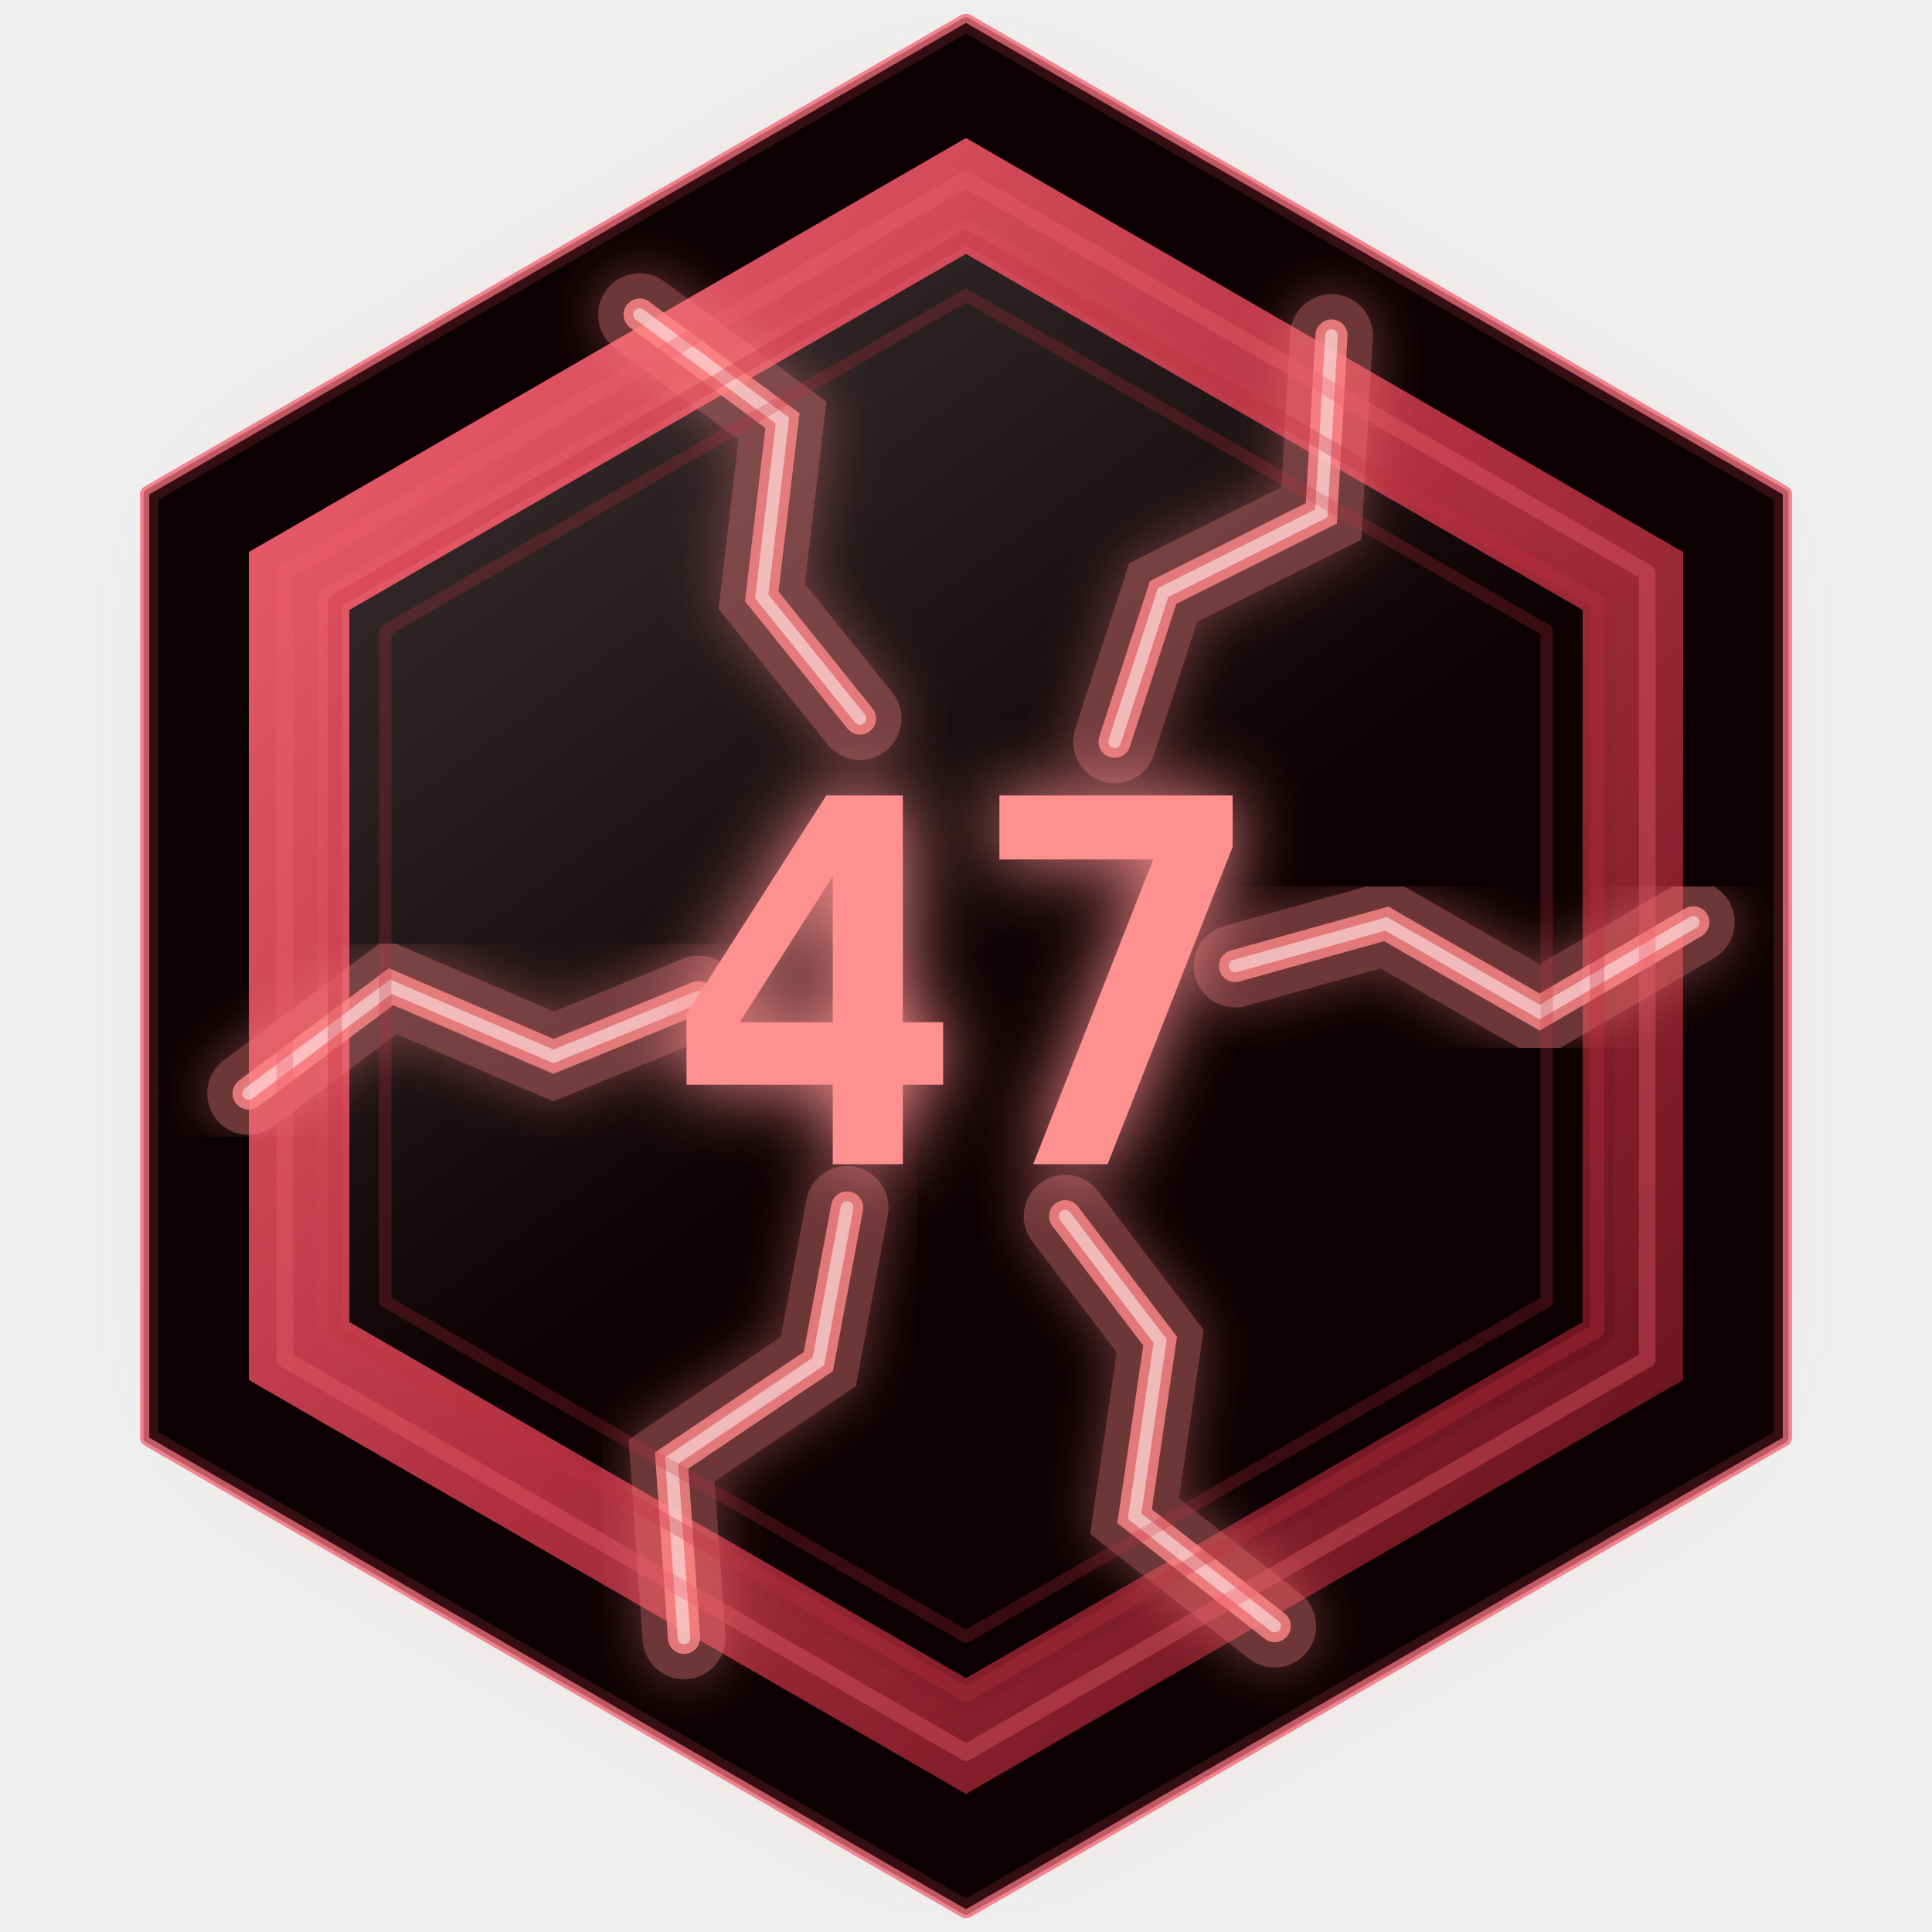
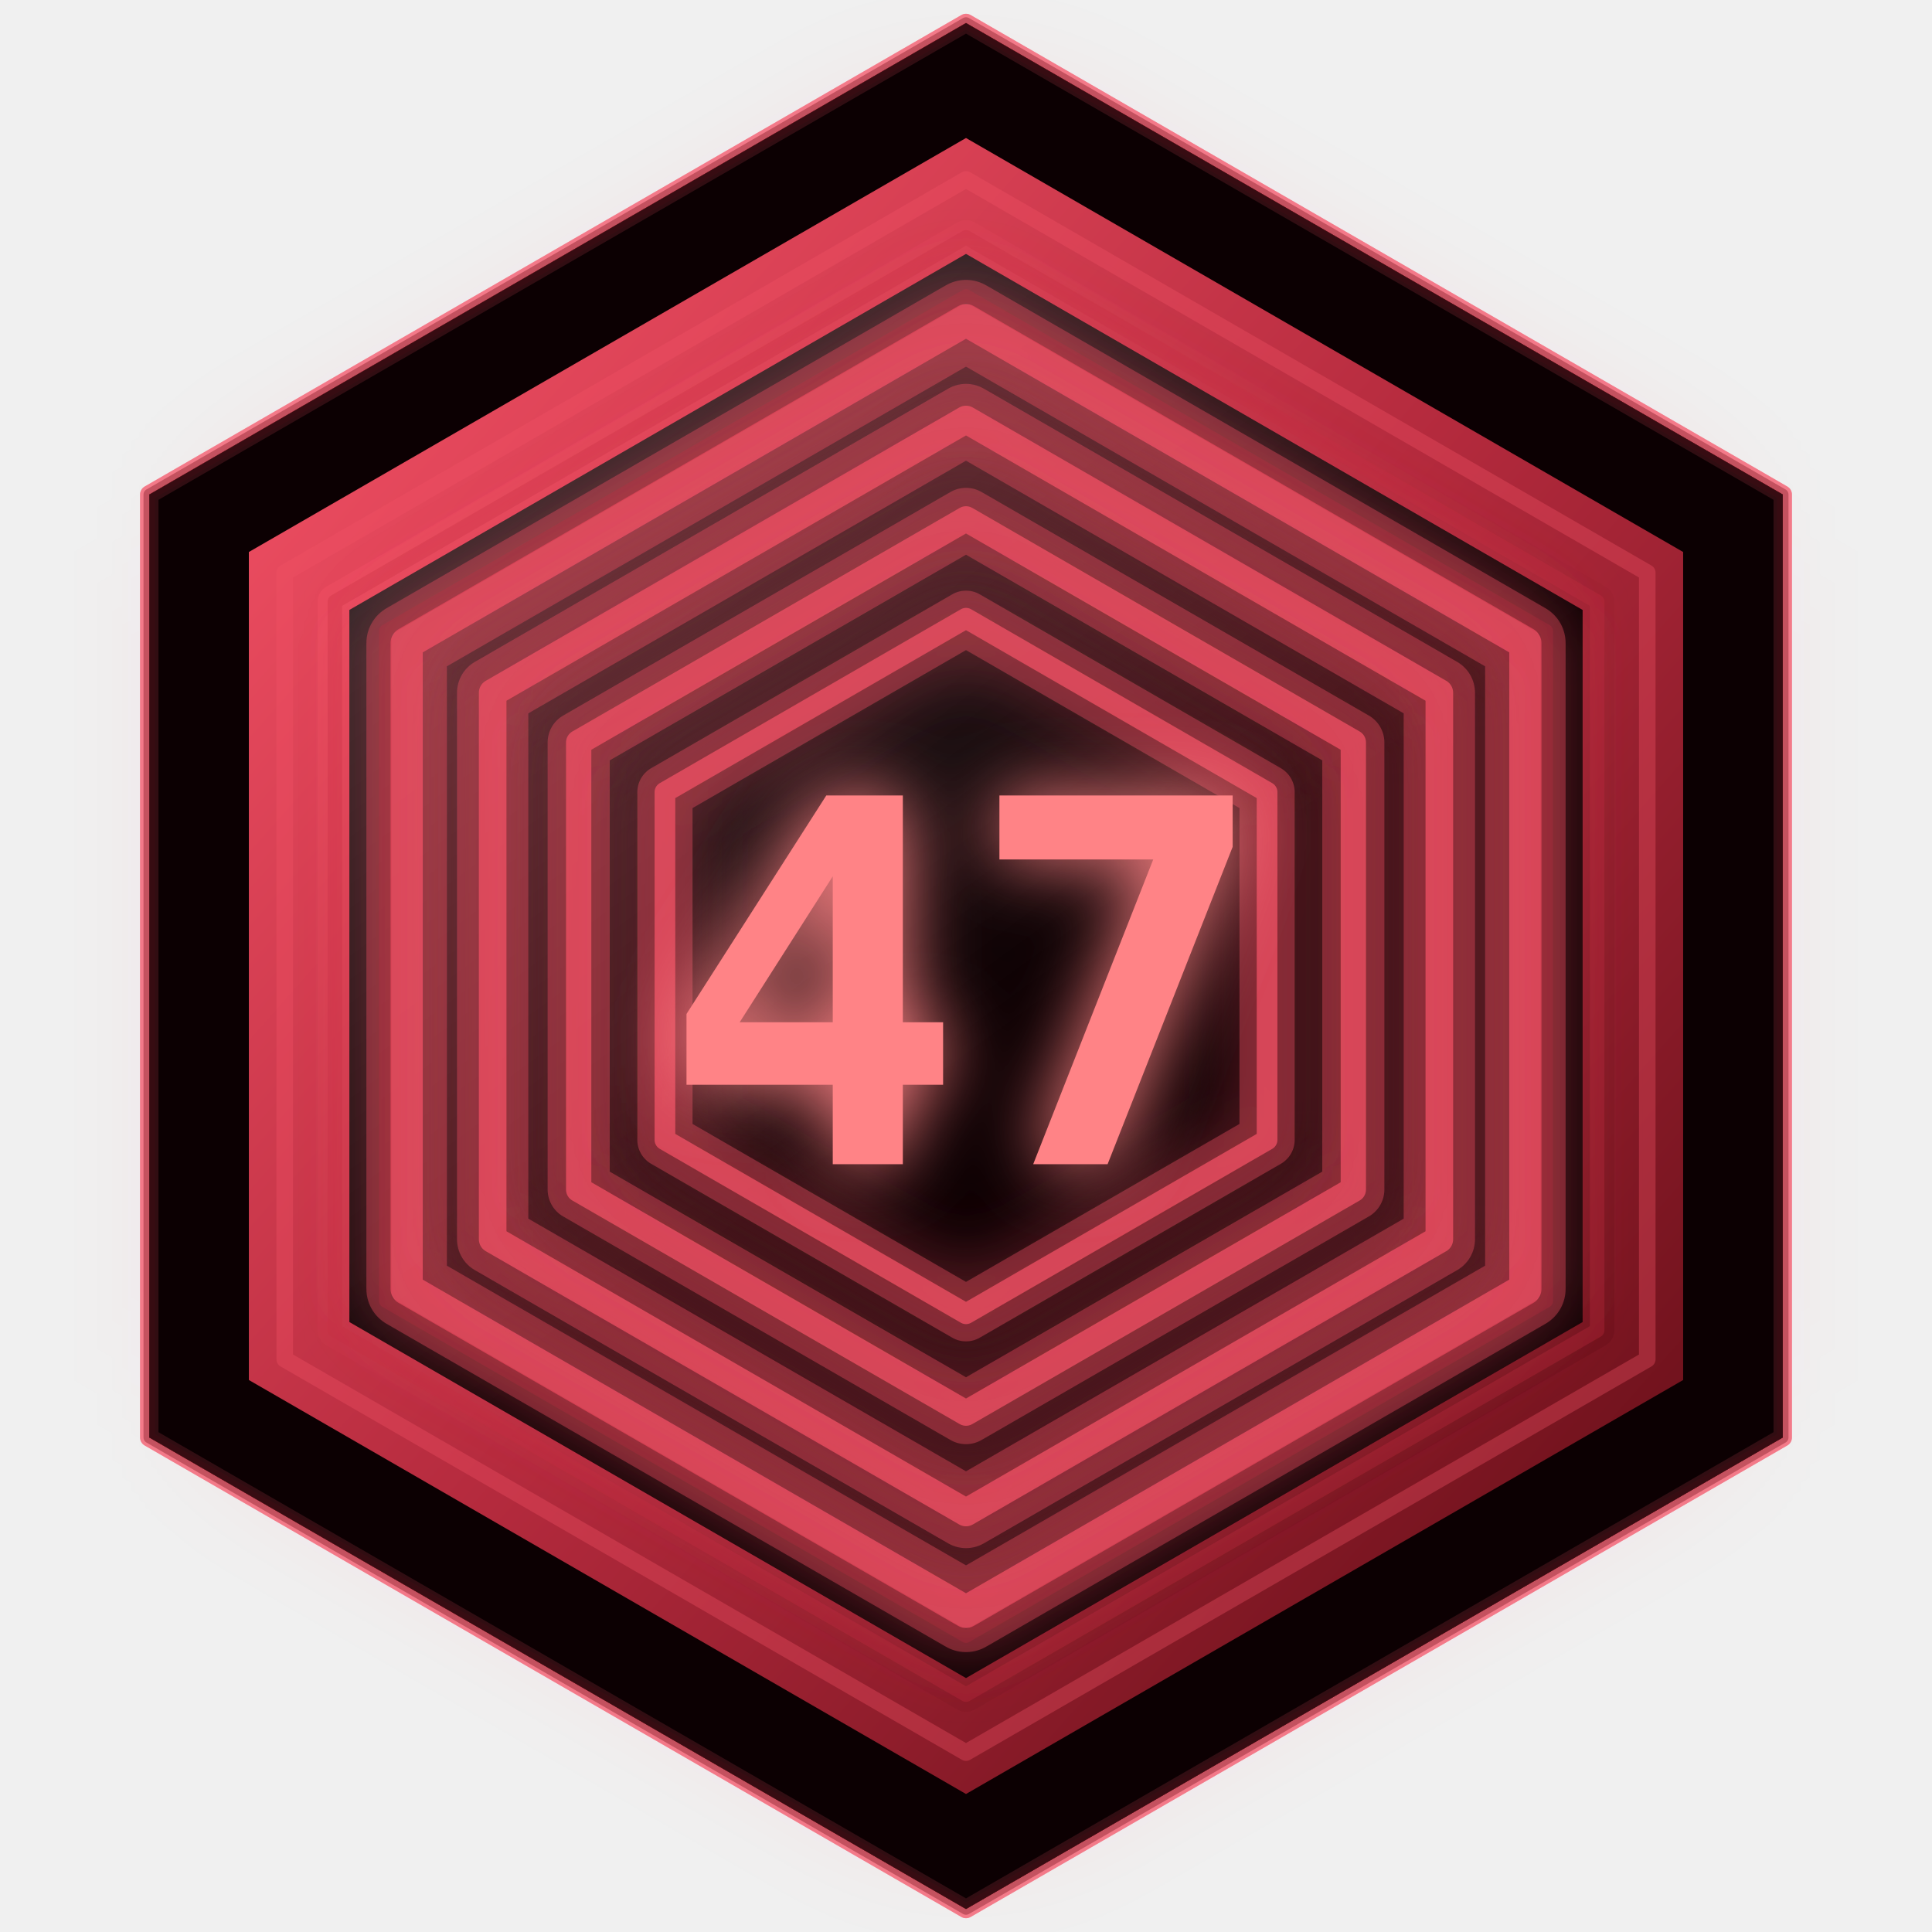
<svg xmlns="http://www.w3.org/2000/svg" width="84" height="84" viewBox="0 0 84 84" role="img" aria-label="Level 47 Badge">
  <defs>
    <radialGradient id="bglv47" cx="35%" cy="28%" r="72%">
      <stop offset="0%" stop-color="#0c0002" />
      <stop offset="100%" stop-color="#0c0002" />
    </radialGradient>
    <linearGradient id="rimlv47" x1="5%" y1="5%" x2="95%" y2="95%">
-       <stop offset="0%" stop-color="#f06070" />
-       <stop offset="50%" stop-color="#b03040" />
-       <stop offset="100%" stop-color="#601018" />
+       <stop offset="0%" stop-color="#f35165" />
+       <stop offset="50%" stop-color="#b42a3d" />
+       <stop offset="100%" stop-color="#650e17" />
    </linearGradient>
    <linearGradient id="shlv47" x1="18%" y1="0%" x2="82%" y2="100%">
      <stop offset="0%" stop-color="white" stop-opacity="0.18" />
      <stop offset="55%" stop-color="white" stop-opacity="0" />
    </linearGradient>
    <filter id="gllv47" x="-40%" y="-40%" width="180%" height="180%">
      <feGaussianBlur stdDeviation="1.6" result="b" />
      <feMerge>
        <feMergeNode in="b" />
        <feMergeNode in="SourceGraphic" />
      </feMerge>
    </filter>
    <filter id="halolv47" x="-35%" y="-35%" width="170%" height="170%">
      <feGaussianBlur stdDeviation="3.5" result="b" />
      <feMerge>
        <feMergeNode in="b" />
        <feMergeNode in="SourceGraphic" />
      </feMerge>
    </filter>
    <linearGradient id="pglv47_0" x1="5%" y1="0%" x2="95%" y2="100%">
-       <stop offset="0%" stop-color="#f06070" stop-opacity="0.95" />
-       <stop offset="38%" stop-color="#b03040" stop-opacity="0.90" />
-       <stop offset="100%" stop-color="#601018" stop-opacity="0.85" />
+       <stop offset="0%" stop-color="#f35165" stop-opacity="0.95" />
+       <stop offset="38%" stop-color="#b42a3d" stop-opacity="0.90" />
+       <stop offset="100%" stop-color="#650e17" stop-opacity="0.85" />
    </linearGradient>
    <linearGradient id="pglv47_1" x1="5%" y1="0%" x2="95%" y2="100%">
-       <stop offset="0%" stop-color="#f06070" stop-opacity="0.95" />
-       <stop offset="38%" stop-color="#b03040" stop-opacity="0.90" />
-       <stop offset="100%" stop-color="#601018" stop-opacity="0.85" />
+       <stop offset="0%" stop-color="#f35165" stop-opacity="0.95" />
+       <stop offset="38%" stop-color="#b42a3d" stop-opacity="0.90" />
+       <stop offset="100%" stop-color="#650e17" stop-opacity="0.85" />
    </linearGradient>
    <linearGradient id="pglv47_2" x1="5%" y1="0%" x2="95%" y2="100%">
-       <stop offset="0%" stop-color="#f06070" stop-opacity="0.95" />
-       <stop offset="38%" stop-color="#b03040" stop-opacity="0.90" />
-       <stop offset="100%" stop-color="#601018" stop-opacity="0.85" />
+       <stop offset="0%" stop-color="#f35165" stop-opacity="0.95" />
+       <stop offset="38%" stop-color="#b42a3d" stop-opacity="0.90" />
+       <stop offset="100%" stop-color="#650e17" stop-opacity="0.85" />
    </linearGradient>
    <linearGradient id="pglv47_3" x1="5%" y1="0%" x2="95%" y2="100%">
-       <stop offset="0%" stop-color="#f06070" stop-opacity="0.95" />
-       <stop offset="38%" stop-color="#b03040" stop-opacity="0.90" />
-       <stop offset="100%" stop-color="#601018" stop-opacity="0.85" />
+       <stop offset="0%" stop-color="#f35165" stop-opacity="0.95" />
+       <stop offset="38%" stop-color="#b42a3d" stop-opacity="0.90" />
+       <stop offset="100%" stop-color="#650e17" stop-opacity="0.85" />
    </linearGradient>
    <linearGradient id="pglv47_4" x1="5%" y1="0%" x2="95%" y2="100%">
-       <stop offset="0%" stop-color="#f06070" stop-opacity="0.95" />
-       <stop offset="38%" stop-color="#b03040" stop-opacity="0.90" />
-       <stop offset="100%" stop-color="#601018" stop-opacity="0.85" />
+       <stop offset="0%" stop-color="#f35165" stop-opacity="0.95" />
+       <stop offset="38%" stop-color="#b42a3d" stop-opacity="0.90" />
+       <stop offset="100%" stop-color="#650e17" stop-opacity="0.85" />
    </linearGradient>
-     <filter id="crGlowlv47" x="-40%" y="-40%" width="180%" height="180%">
-       <feGaussianBlur stdDeviation="1.2" result="b" />
+     <filter id="rotGlowlv47" x="-30%" y="-30%" width="160%" height="160%">
+       <feGaussianBlur stdDeviation="1.5" result="b" />
      <feMerge>
        <feMergeNode in="b" />
        <feMergeNode in="SourceGraphic" />
      </feMerge>
    </filter>
  </defs>
-   <path d="M73.18,24.00 L73.18,60.00 L42.00,78.00 L10.82,60.00 L10.82,24.00 L42.00,6.00Z" fill="#d04050" fill-opacity="0.30" filter="url(#halolv47)" />
+   <path d="M73.18,24.00 L73.18,60.00 L42.00,78.00 L10.82,60.00 L10.82,24.00 L42.00,6.00Z" fill="#f35165" fill-opacity="0.28" filter="url(#halolv47)" />
  <path d="M75.98,22.38 L75.98,61.62 L42.00,81.24 L8.02,61.62 L8.02,22.38 L42.00,2.76Z" fill="url(#pglv47_0)" />
  <path d="M73.18,24.00 L73.18,60.00 L42.00,78.00 L10.82,60.00 L10.82,24.00 L42.00,6.00Z" fill="#0c0002" />
-   <path d="M75.98,22.38 L75.98,61.62 L42.00,81.24 L8.02,61.62 L8.02,22.38 L42.00,2.76Z" fill="none" stroke="#f06070" stroke-width="0.8" stroke-opacity="0.48" stroke-linejoin="round" />
-   <path d="M73.18,24.00 L73.18,60.00 L42.00,78.00 L10.82,60.00 L10.82,24.00 L42.00,6.00Z" fill="none" stroke="#601018" stroke-width="0.5" stroke-opacity="0.28" stroke-linejoin="round" />
+   <path d="M75.98,22.38 L75.98,61.62 L42.00,81.24 L8.02,61.62 L8.02,22.38 L42.00,2.76Z" fill="none" stroke="#f35165" stroke-width="0.8" stroke-opacity="0.48" stroke-linejoin="round" />
+   <path d="M73.18,24.00 L73.18,60.00 L42.00,78.00 L10.82,60.00 L10.82,24.00 L42.00,6.00Z" fill="none" stroke="#650e17" stroke-width="0.5" stroke-opacity="0.28" stroke-linejoin="round" />
  <path d="M77.51,21.50 L77.51,62.50 L42.00,83.00 L6.49,62.50 L6.49,21.50 L42.00,1.00Z" fill="url(#pglv47_1)" />
  <path d="M75.98,22.38 L75.98,61.62 L42.00,81.24 L8.02,61.62 L8.02,22.38 L42.00,2.76Z" fill="#0c0002" />
-   <path d="M77.51,21.50 L77.51,62.50 L42.00,83.00 L6.49,62.50 L6.49,21.50 L42.00,1.00Z" fill="none" stroke="#f06070" stroke-width="0.8" stroke-opacity="0.40" stroke-linejoin="round" />
-   <path d="M75.98,22.38 L75.98,61.62 L42.00,81.24 L8.02,61.62 L8.02,22.38 L42.00,2.76Z" fill="none" stroke="#601018" stroke-width="0.5" stroke-opacity="0.24" stroke-linejoin="round" />
+   <path d="M77.51,21.50 L77.51,62.50 L42.00,83.00 L6.49,62.50 L6.49,21.50 L42.00,1.00Z" fill="none" stroke="#f35165" stroke-width="0.8" stroke-opacity="0.40" stroke-linejoin="round" />
+   <path d="M75.98,22.38 L75.98,61.62 L42.00,81.24 L8.02,61.62 L8.02,22.38 L42.00,2.76Z" fill="none" stroke="#650e17" stroke-width="0.5" stroke-opacity="0.24" stroke-linejoin="round" />
  <path d="M77.51,21.50 L77.51,62.50 L42.00,83.00 L6.49,62.50 L6.49,21.50 L42.00,1.00Z" fill="url(#pglv47_2)" />
  <path d="M77.51,21.50 L77.51,62.50 L42.00,83.00 L6.49,62.50 L6.49,21.50 L42.00,1.00Z" fill="#0c0002" />
-   <path d="M77.51,21.50 L77.51,62.50 L42.00,83.00 L6.49,62.50 L6.49,21.50 L42.00,1.00Z" fill="none" stroke="#f06070" stroke-width="0.8" stroke-opacity="0.32" stroke-linejoin="round" />
-   <path d="M77.51,21.50 L77.51,62.50 L42.00,83.00 L6.49,62.50 L6.49,21.50 L42.00,1.00Z" fill="none" stroke="#601018" stroke-width="0.5" stroke-opacity="0.20" stroke-linejoin="round" />
+   <path d="M77.51,21.50 L77.51,62.50 L42.00,83.00 L6.49,62.50 L6.49,21.50 L42.00,1.00Z" fill="none" stroke="#f35165" stroke-width="0.8" stroke-opacity="0.32" stroke-linejoin="round" />
+   <path d="M77.51,21.50 L77.51,62.50 L42.00,83.00 L6.49,62.50 L6.49,21.50 L42.00,1.00Z" fill="none" stroke="#650e17" stroke-width="0.5" stroke-opacity="0.20" stroke-linejoin="round" />
  <path d="M77.51,21.50 L77.51,62.50 L42.00,83.00 L6.49,62.50 L6.49,21.50 L42.00,1.00Z" fill="url(#pglv47_3)" />
  <path d="M77.51,21.50 L77.51,62.50 L42.00,83.00 L6.49,62.50 L6.49,21.50 L42.00,1.00Z" fill="#0c0002" />
-   <path d="M77.51,21.50 L77.51,62.50 L42.00,83.00 L6.49,62.50 L6.49,21.50 L42.00,1.00Z" fill="none" stroke="#f06070" stroke-width="0.8" stroke-opacity="0.24" stroke-linejoin="round" />
-   <path d="M77.51,21.50 L77.51,62.50 L42.00,83.00 L6.49,62.50 L6.49,21.50 L42.00,1.00Z" fill="none" stroke="#601018" stroke-width="0.5" stroke-opacity="0.16" stroke-linejoin="round" />
+   <path d="M77.51,21.50 L77.51,62.50 L42.00,83.00 L6.49,62.50 L6.49,21.50 L42.00,1.00Z" fill="none" stroke="#f35165" stroke-width="0.8" stroke-opacity="0.24" stroke-linejoin="round" />
+   <path d="M77.51,21.50 L77.51,62.50 L42.00,83.00 L6.49,62.50 L6.49,21.50 L42.00,1.00Z" fill="none" stroke="#650e17" stroke-width="0.5" stroke-opacity="0.16" stroke-linejoin="round" />
  <path d="M77.51,21.50 L77.51,62.50 L42.00,83.00 L6.49,62.50 L6.49,21.50 L42.00,1.00Z" fill="url(#pglv47_4)" />
  <path d="M77.51,21.50 L77.51,62.50 L42.00,83.00 L6.49,62.50 L6.49,21.50 L42.00,1.00Z" fill="#0c0002" />
-   <path d="M77.51,21.50 L77.51,62.50 L42.00,83.00 L6.49,62.50 L6.49,21.50 L42.00,1.00Z" fill="none" stroke="#f06070" stroke-width="0.8" stroke-opacity="0.16" stroke-linejoin="round" />
-   <path d="M77.51,21.50 L77.51,62.50 L42.00,83.00 L6.49,62.50 L6.49,21.50 L42.00,1.00Z" fill="none" stroke="#601018" stroke-width="0.5" stroke-opacity="0.12" stroke-linejoin="round" />
+   <path d="M77.51,21.50 L77.51,62.50 L42.00,83.00 L6.49,62.50 L6.49,21.50 L42.00,1.00Z" fill="none" stroke="#f35165" stroke-width="0.8" stroke-opacity="0.16" stroke-linejoin="round" />
+   <path d="M77.51,21.50 L77.51,62.50 L42.00,83.00 L6.49,62.50 L6.49,21.50 L42.00,1.00Z" fill="none" stroke="#650e17" stroke-width="0.5" stroke-opacity="0.12" stroke-linejoin="round" />
  <path d="M73.18,24.00 L73.18,60.00 L42.00,78.00 L10.82,60.00 L10.82,24.00 L42.00,6.00Z" fill="url(#rimlv47)" />
  <path d="M69.44,26.16 L69.44,57.84 L42.00,73.68 L14.56,57.84 L14.56,26.16 L42.00,10.32Z" fill="#0c0002" />
  <path d="M69.44,26.16 L69.44,57.84 L42.00,73.68 L14.56,57.84 L14.56,26.16 L42.00,10.32Z" fill="none" stroke="url(#rimlv47)" stroke-width="1.5" stroke-linejoin="round" />
  <path d="M68.81,26.52 L68.81,57.48 L42.00,72.96 L15.19,57.48 L15.19,26.52 L42.00,11.04Z" fill="url(#bglv47)" />
  <path d="M68.81,26.52 L68.81,57.48 L42.00,72.96 L15.19,57.48 L15.19,26.52 L42.00,11.04Z" fill="url(#shlv47)" />
-   <polyline points="53.70,42.00 60.27,40.17 66.94,44.00 73.62,40.10" fill="none" stroke="#ff8888" stroke-width="3.6" stroke-linecap="round" filter="url(#crGlowlv47)" opacity="0.40" />
-   <polyline points="53.70,42.00 60.27,40.17 66.94,44.00 73.62,40.10" fill="none" stroke="#ff8888" stroke-width="1.4" stroke-linecap="round" opacity="0.80" />
-   <polyline points="53.70,42.00 60.27,40.17 66.94,44.00 73.62,40.10" fill="none" stroke="white" stroke-width="0.55" stroke-linecap="round" opacity="0.49" />
-   <polyline points="46.31,52.88 50.44,58.31 49.33,65.92 55.42,70.70" fill="none" stroke="#ff8888" stroke-width="3.6" stroke-linecap="round" filter="url(#crGlowlv47)" opacity="0.40" />
-   <polyline points="46.31,52.88 50.44,58.31 49.33,65.92 55.42,70.70" fill="none" stroke="#ff8888" stroke-width="1.4" stroke-linecap="round" opacity="0.80" />
-   <polyline points="46.31,52.88 50.44,58.31 49.33,65.92 55.42,70.70" fill="none" stroke="white" stroke-width="0.55" stroke-linecap="round" opacity="0.49" />
-   <polyline points="36.83,52.50 35.58,59.20 29.20,63.50 29.74,71.21" fill="none" stroke="#ff8888" stroke-width="3.6" stroke-linecap="round" filter="url(#crGlowlv47)" opacity="0.40" />
-   <polyline points="36.83,52.50 35.58,59.20 29.20,63.50 29.74,71.21" fill="none" stroke="#ff8888" stroke-width="1.4" stroke-linecap="round" opacity="0.80" />
-   <polyline points="36.83,52.50 35.58,59.20 29.20,63.50 29.74,71.21" fill="none" stroke="white" stroke-width="0.55" stroke-linecap="round" opacity="0.49" />
-   <polyline points="30.38,43.35 24.07,45.93 17.00,42.90 10.81,47.54" fill="none" stroke="#ff8888" stroke-width="3.6" stroke-linecap="round" filter="url(#crGlowlv47)" opacity="0.40" />
-   <polyline points="30.38,43.35 24.07,45.93 17.00,42.90 10.81,47.54" fill="none" stroke="#ff8888" stroke-width="1.4" stroke-linecap="round" opacity="0.80" />
-   <polyline points="30.38,43.35 24.07,45.93 17.00,42.90 10.81,47.54" fill="none" stroke="white" stroke-width="0.55" stroke-linecap="round" opacity="0.49" />
-   <polyline points="37.39,31.24 33.12,25.93 34.02,18.29 27.81,13.68" fill="none" stroke="#ff8888" stroke-width="3.6" stroke-linecap="round" filter="url(#crGlowlv47)" opacity="0.40" />
-   <polyline points="37.39,31.24 33.12,25.93 34.02,18.29 27.81,13.68" fill="none" stroke="#ff8888" stroke-width="1.4" stroke-linecap="round" opacity="0.80" />
-   <polyline points="37.39,31.24 33.12,25.93 34.02,18.29 27.81,13.68" fill="none" stroke="white" stroke-width="0.55" stroke-linecap="round" opacity="0.49" />
-   <polyline points="48.46,32.25 50.57,25.76 57.45,22.32 57.89,14.59" fill="none" stroke="#ff8888" stroke-width="3.6" stroke-linecap="round" filter="url(#crGlowlv47)" opacity="0.40" />
-   <polyline points="48.46,32.25 50.57,25.76 57.45,22.32 57.89,14.59" fill="none" stroke="#ff8888" stroke-width="1.4" stroke-linecap="round" opacity="0.80" />
-   <polyline points="48.46,32.25 50.57,25.76 57.45,22.32 57.89,14.59" fill="none" stroke="white" stroke-width="0.55" stroke-linecap="round" opacity="0.49" />
-   <path d="M71.62,24.90 L71.62,59.10 L42.00,76.20 L12.38,59.10 L12.38,24.90 L42.00,7.80Z" fill="none" stroke="#f06070" stroke-width="0.72" stroke-opacity="0.36" stroke-linejoin="round" />
-   <path d="M69.44,26.16 L69.44,57.84 L42.00,73.68 L14.56,57.84 L14.56,26.16 L42.00,10.32Z" fill="none" stroke="#c03040" stroke-width="0.63" stroke-opacity="0.30" stroke-linejoin="round" />
-   <path d="M67.25,27.42 L67.25,56.58 L42.00,71.16 L16.75,56.58 L16.75,27.42 L42.00,12.84Z" fill="none" stroke="#c03040" stroke-width="0.54" stroke-opacity="0.24" stroke-linejoin="round" />
-   <text x="42" y="43" text-anchor="middle" dominant-baseline="central" font-family="Orbitron,monospace" font-weight="900" font-size="22" fill="#ff9090" filter="url(#gllv47)">47</text>
+   <path d="M66.32,27.96 L66.32,56.04 L42.00,70.08 L17.68,56.04 L17.68,27.96 L42.00,13.92Z" fill="none" stroke="#f35165" stroke-width="3.5" stroke-opacity="0.38" filter="url(#rotGlowlv47)" stroke-linejoin="round" />
+   <path d="M66.32,27.96 L66.32,56.04 L42.00,70.08 L17.68,56.04 L17.68,27.96 L42.00,13.92Z" fill="none" stroke="#f35165" stroke-width="1.4" stroke-opacity="0.73" stroke-linejoin="round" />
+   <path d="M62.58,53.88 L42.00,65.76 L21.42,53.88 L21.42,30.12 L42.00,18.24 L62.58,30.12Z" fill="none" stroke="#f35165" stroke-width="3.1" stroke-opacity="0.38" filter="url(#rotGlowlv47)" stroke-linejoin="round" />
+   <path d="M62.58,53.88 L42.00,65.76 L21.42,53.88 L21.42,30.12 L42.00,18.24 L62.58,30.12Z" fill="none" stroke="#f35165" stroke-width="1.2" stroke-opacity="0.73" stroke-linejoin="round" />
+   <path d="M58.84,32.28 L58.84,51.72 L42.00,61.44 L25.16,51.72 L25.16,32.28 L42.00,22.56Z" fill="none" stroke="#f35165" stroke-width="2.7" stroke-opacity="0.38" filter="url(#rotGlowlv47)" stroke-linejoin="round" />
+   <path d="M58.84,32.28 L58.84,51.72 L42.00,61.44 L25.16,51.72 L25.16,32.28 L42.00,22.56Z" fill="none" stroke="#f35165" stroke-width="1.1" stroke-opacity="0.73" stroke-linejoin="round" />
+   <path d="M55.09,49.56 L42.00,57.12 L28.91,49.56 L28.91,34.44 L42.00,26.88 L55.09,34.44Z" fill="none" stroke="#f35165" stroke-width="2.4" stroke-opacity="0.38" filter="url(#rotGlowlv47)" stroke-linejoin="round" />
+   <path d="M55.09,49.56 L42.00,57.12 L28.91,49.56 L28.91,34.44 L42.00,26.88 L55.09,34.44Z" fill="none" stroke="#f35165" stroke-width="0.9" stroke-opacity="0.73" stroke-linejoin="round" />
+   <path d="M71.62,24.90 L71.62,59.10 L42.00,76.20 L12.38,59.10 L12.38,24.90 L42.00,7.80Z" fill="none" stroke="#f35165" stroke-width="0.72" stroke-opacity="0.36" stroke-linejoin="round" />
+   <path d="M69.44,26.16 L69.44,57.84 L42.00,73.68 L14.56,57.84 L14.56,26.16 L42.00,10.32Z" fill="none" stroke="#c42d40" stroke-width="0.63" stroke-opacity="0.30" stroke-linejoin="round" />
+   <path d="M67.25,27.42 L67.25,56.58 L42.00,71.16 L16.75,56.58 L16.75,27.42 L42.00,12.84Z" fill="none" stroke="#c42d40" stroke-width="0.54" stroke-opacity="0.24" stroke-linejoin="round" />
+   <text x="42" y="43" text-anchor="middle" dominant-baseline="central" font-family="Orbitron,monospace" font-weight="900" font-size="22" fill="#ff8386" filter="url(#gllv47)">47</text>
</svg>
